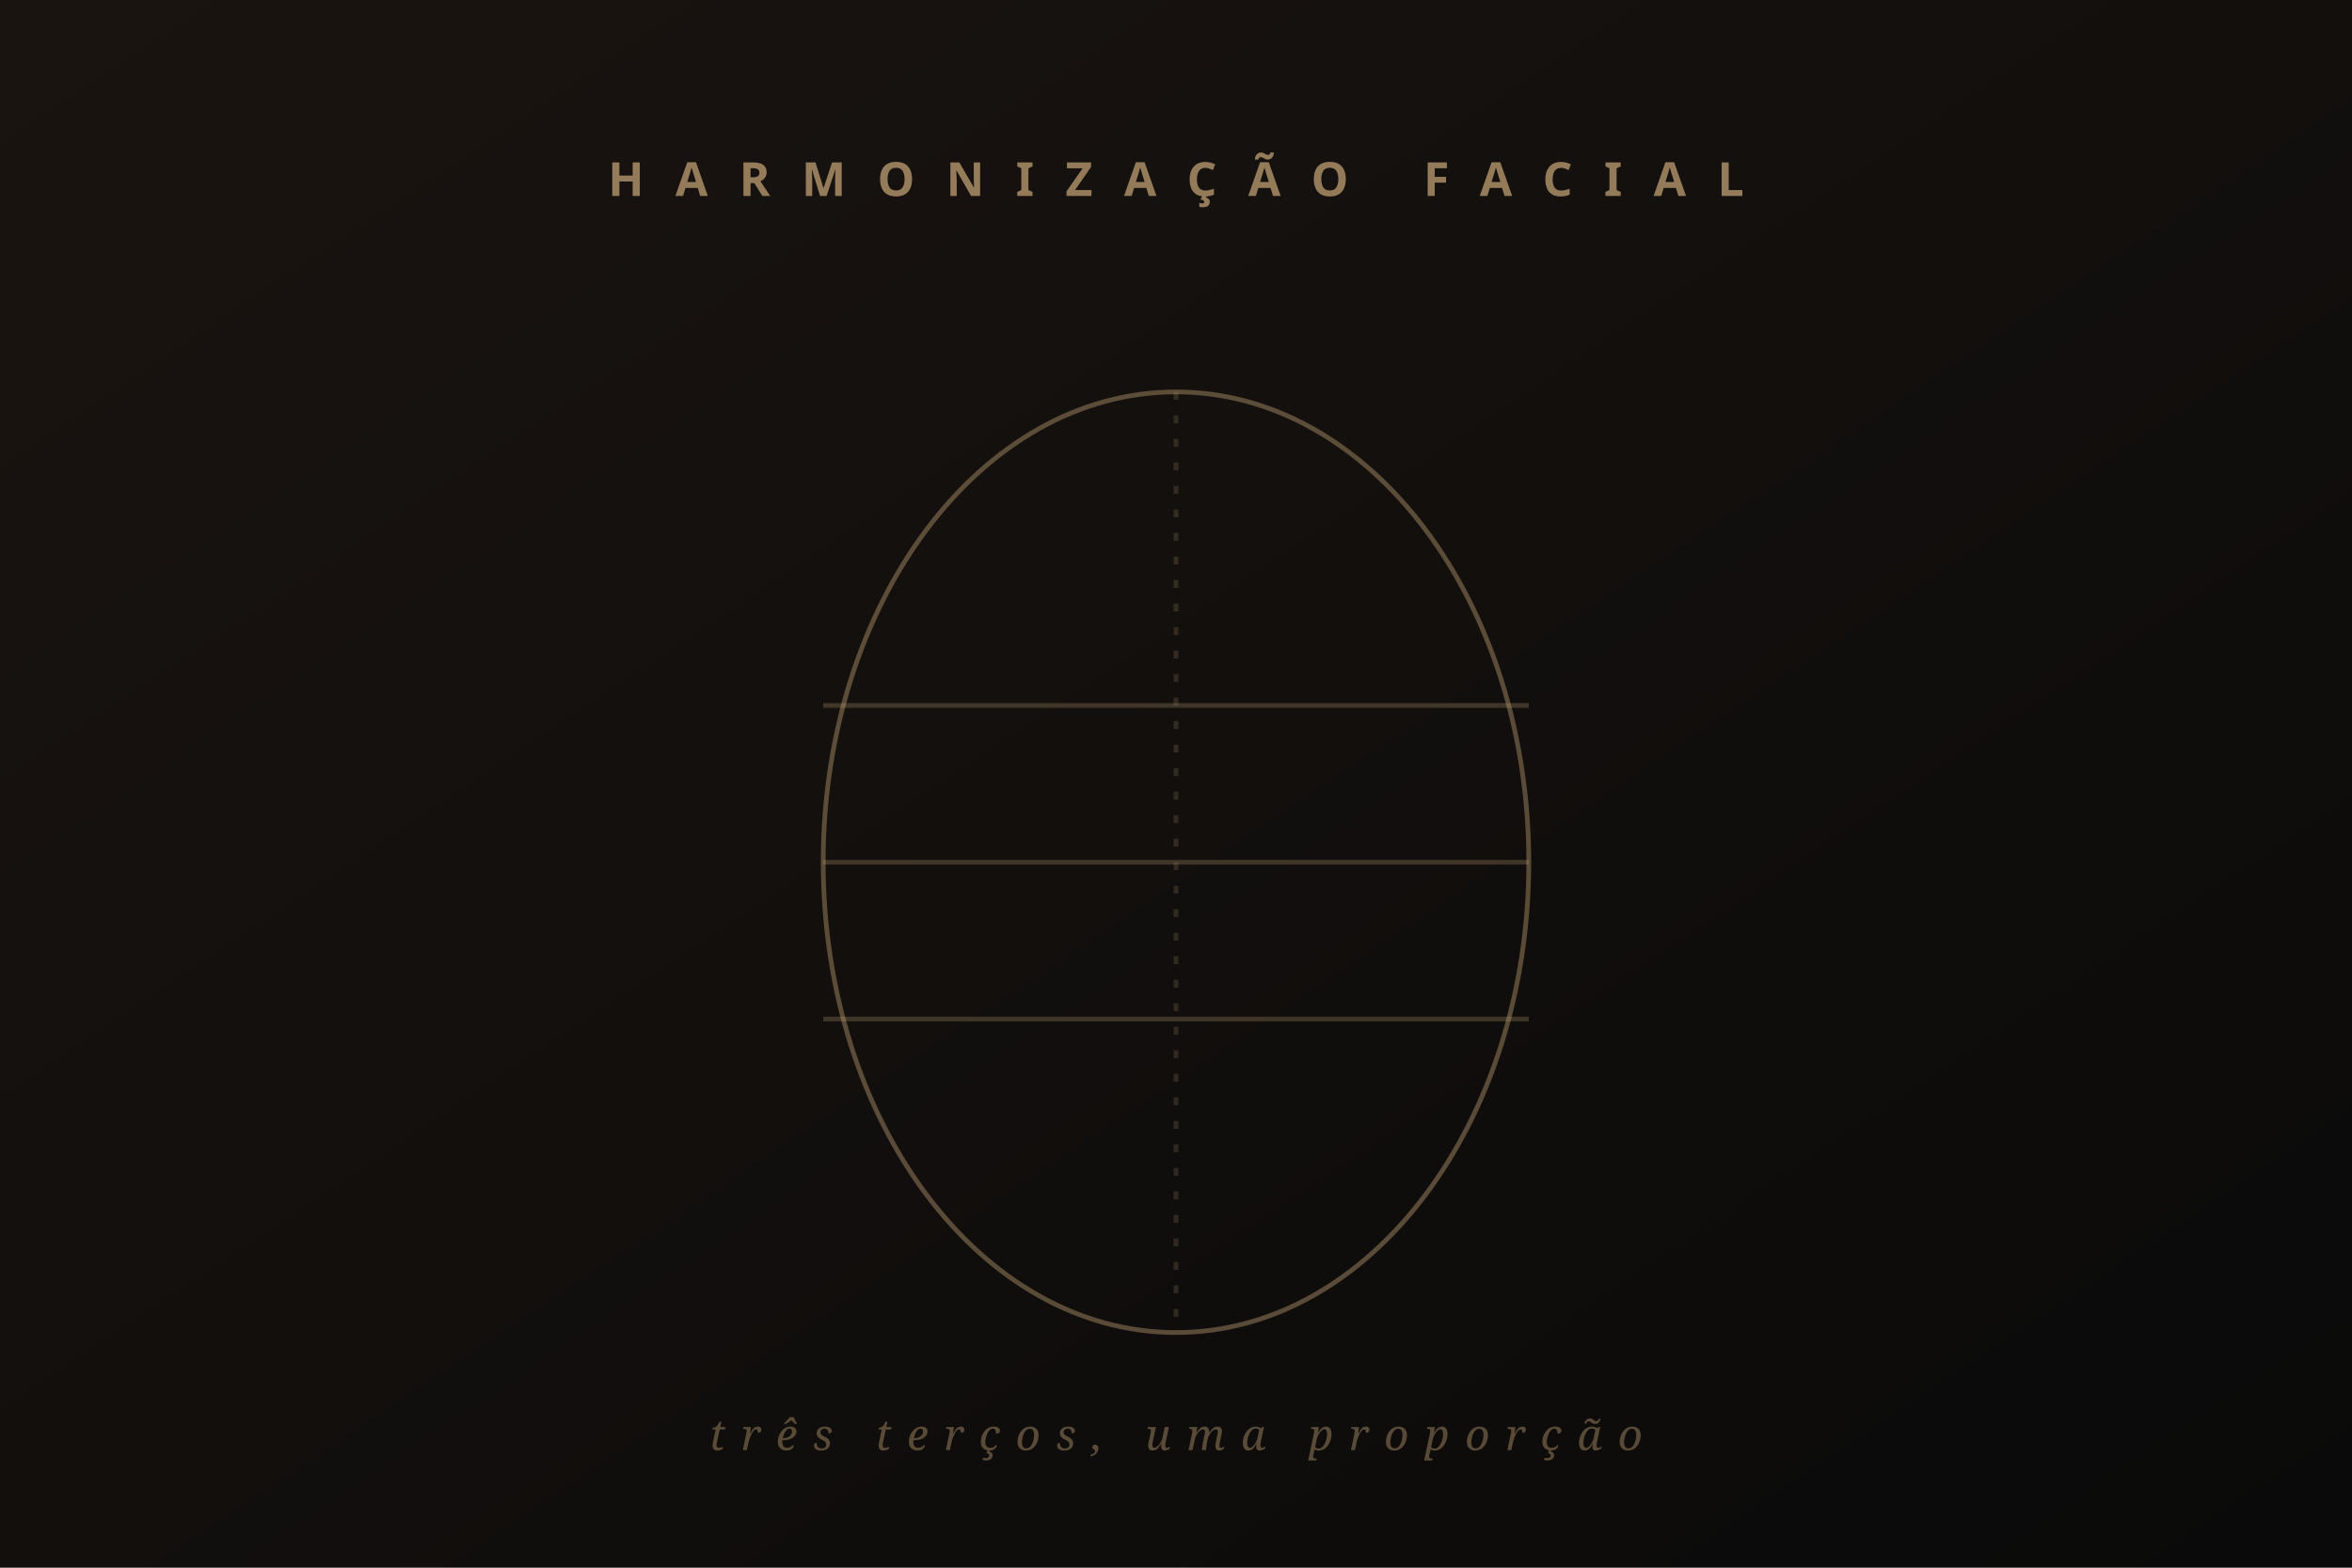
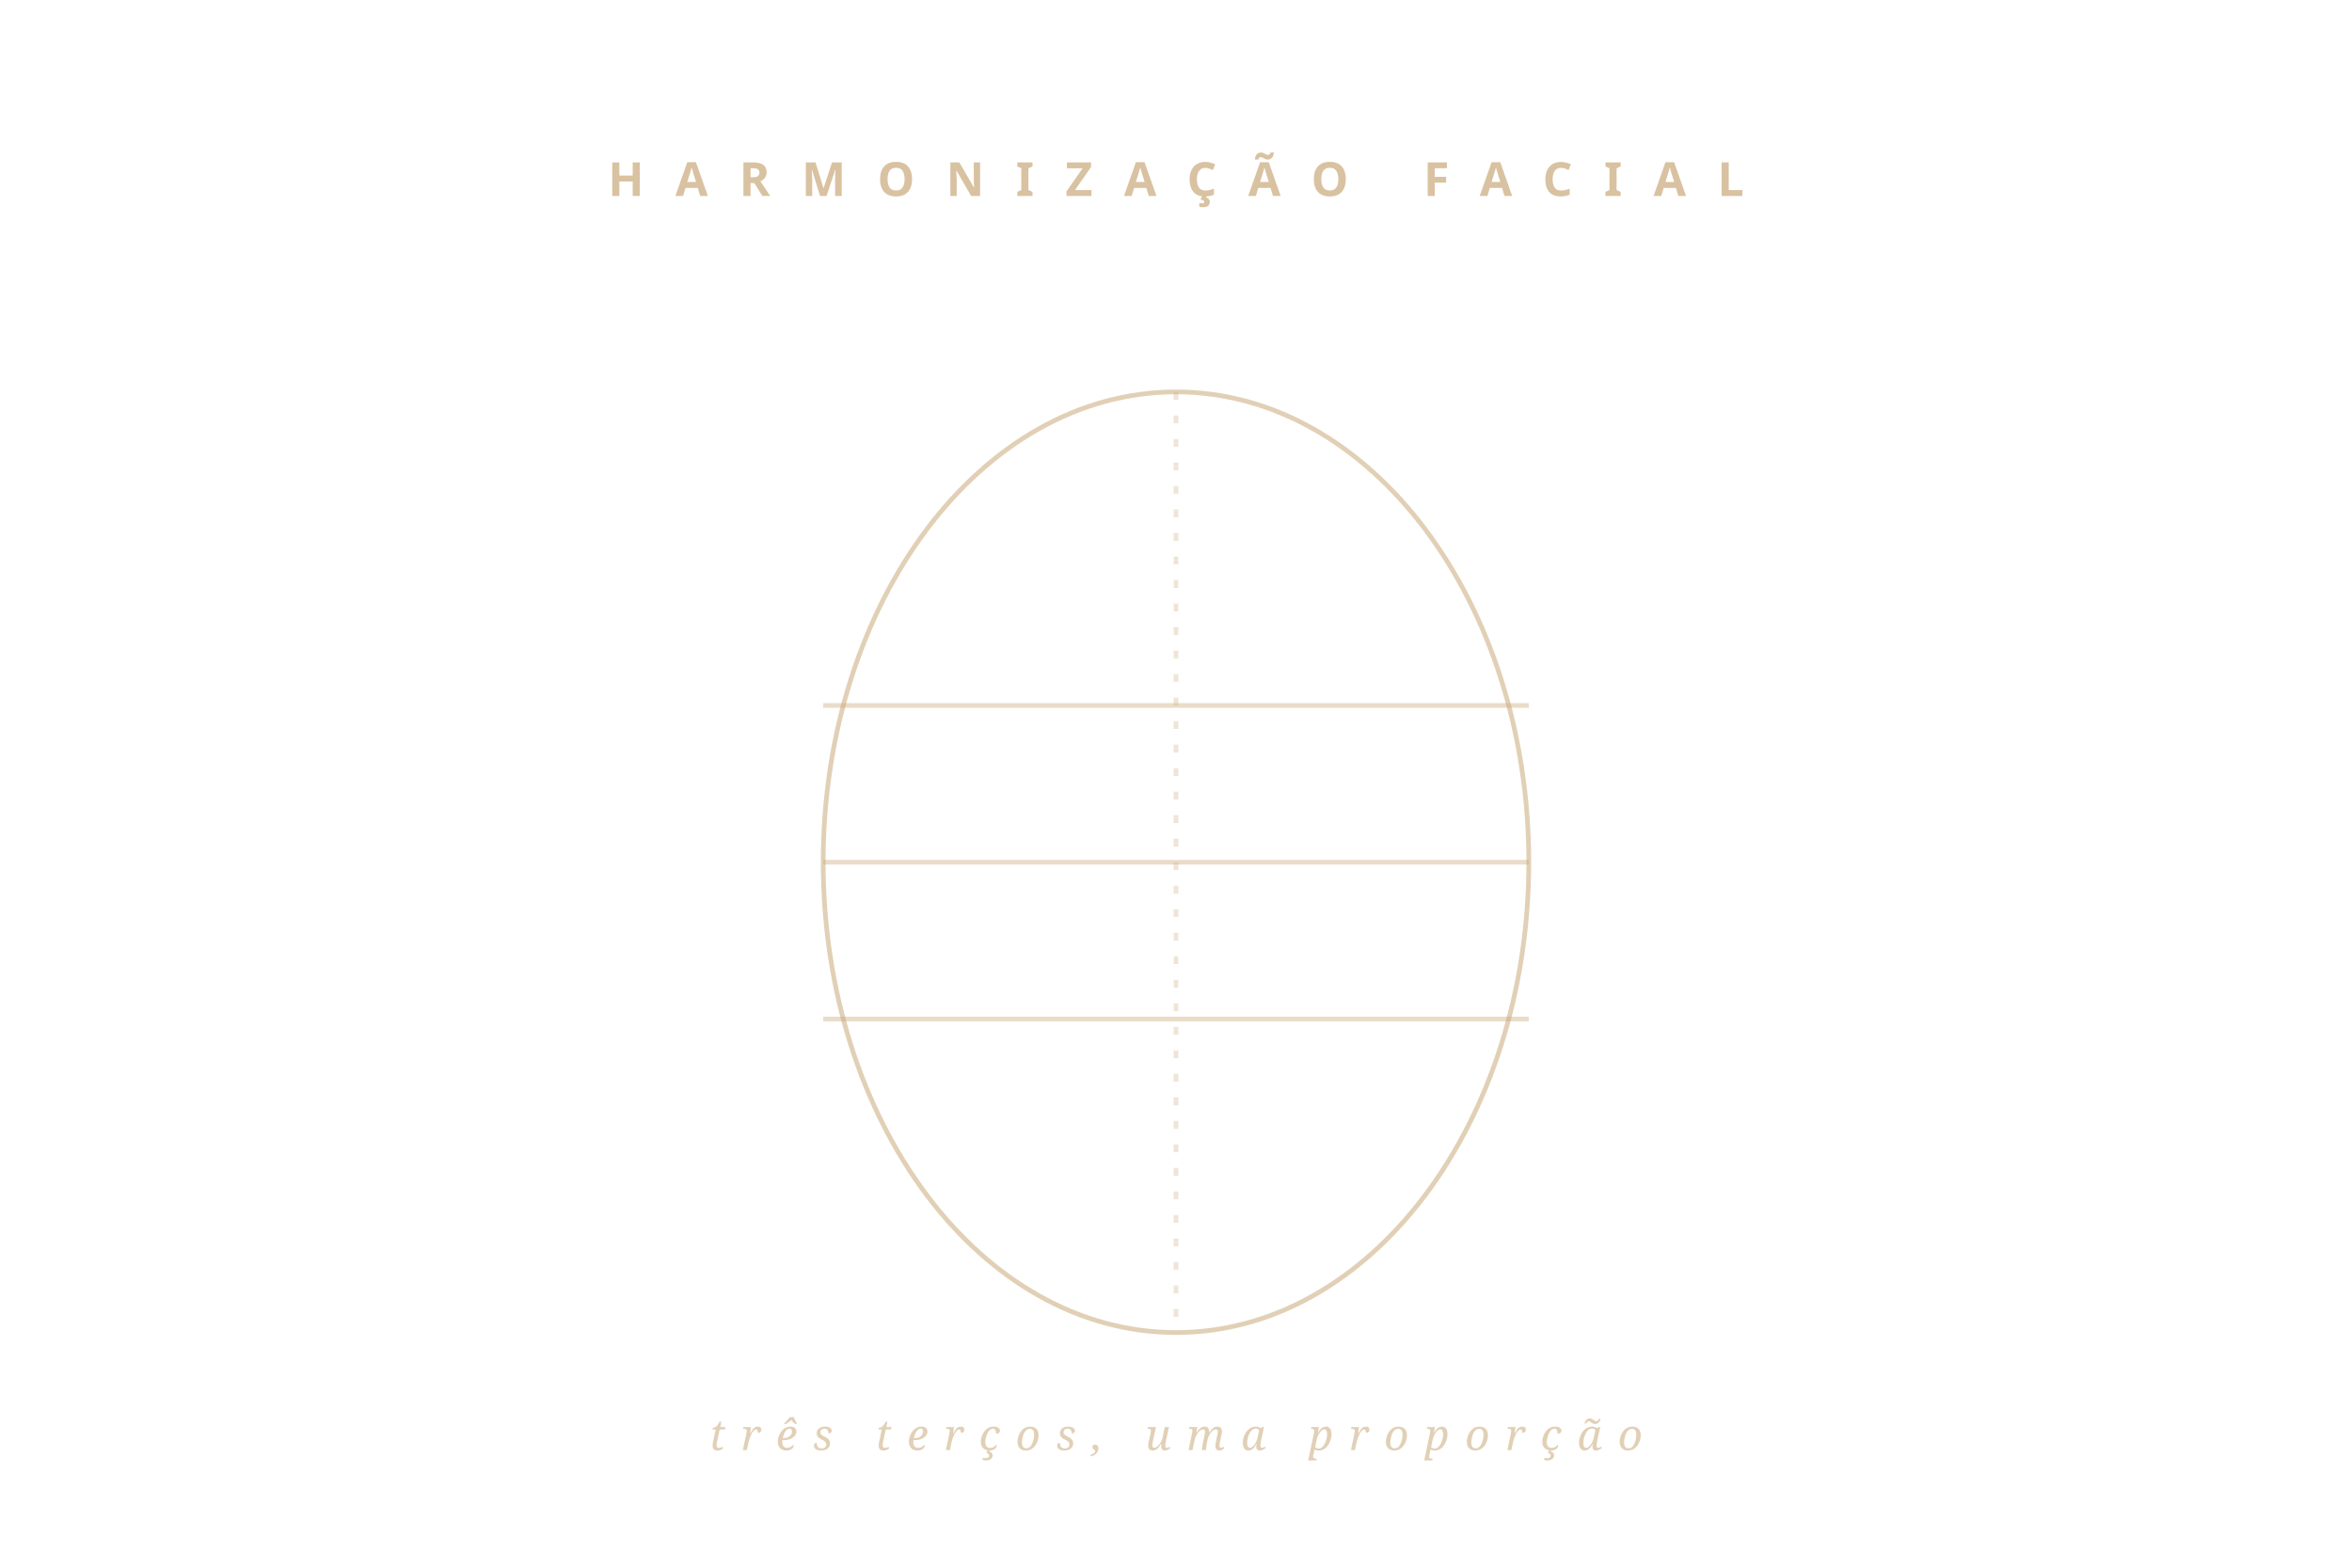
<svg xmlns="http://www.w3.org/2000/svg" viewBox="0 0 600 400" preserveAspectRatio="xMidYMid slice">
-   <defs>
-     <linearGradient id="h" x1="0" y1="0" x2="1" y2="1">
-       <stop offset="0%" stop-color="#1a1410" />
-       <stop offset="100%" stop-color="#0A0A0A" />
-     </linearGradient>
-   </defs>
-   <rect width="600" height="400" fill="url(#h)" />
  <g stroke="#C9A97A" fill="none" stroke-width="1.2">
-     <ellipse cx="300" cy="220" rx="90" ry="120" stroke-opacity="0.4" />
-     <line x1="210" y1="180" x2="390" y2="180" stroke-opacity="0.25" />
-     <line x1="210" y1="220" x2="390" y2="220" stroke-opacity="0.25" />
-     <line x1="210" y1="260" x2="390" y2="260" stroke-opacity="0.25" />
-     <line x1="300" y1="100" x2="300" y2="340" stroke-opacity="0.18" stroke-dasharray="2 4" />
+     <ellipse cx="300" cy="220" rx="90" ry="120" stroke-opacity="0.55" />
+     <line x1="210" y1="180" x2="390" y2="180" stroke-opacity="0.4" />
+     <line x1="210" y1="220" x2="390" y2="220" stroke-opacity="0.4" />
+     <line x1="210" y1="260" x2="390" y2="260" stroke-opacity="0.4" />
+     <line x1="300" y1="100" x2="300" y2="340" stroke-opacity="0.3" stroke-dasharray="2 4" />
  </g>
  <text x="300" y="50" text-anchor="middle" fill="#C9A97A" fill-opacity="0.7" font-family="sans-serif" font-size="12" letter-spacing="8" font-weight="600">HARMONIZAÇÃO FACIAL</text>
-   <text x="300" y="370" text-anchor="middle" fill="#C9A97A" fill-opacity="0.4" font-family="serif" font-size="11" letter-spacing="4" font-style="italic">três terços, uma proporção</text>
+   <text x="300" y="370" text-anchor="middle" fill="#C9A97A" fill-opacity="0.55" font-family="serif" font-size="11" letter-spacing="4" font-style="italic">três terços, uma proporção</text>
</svg>
